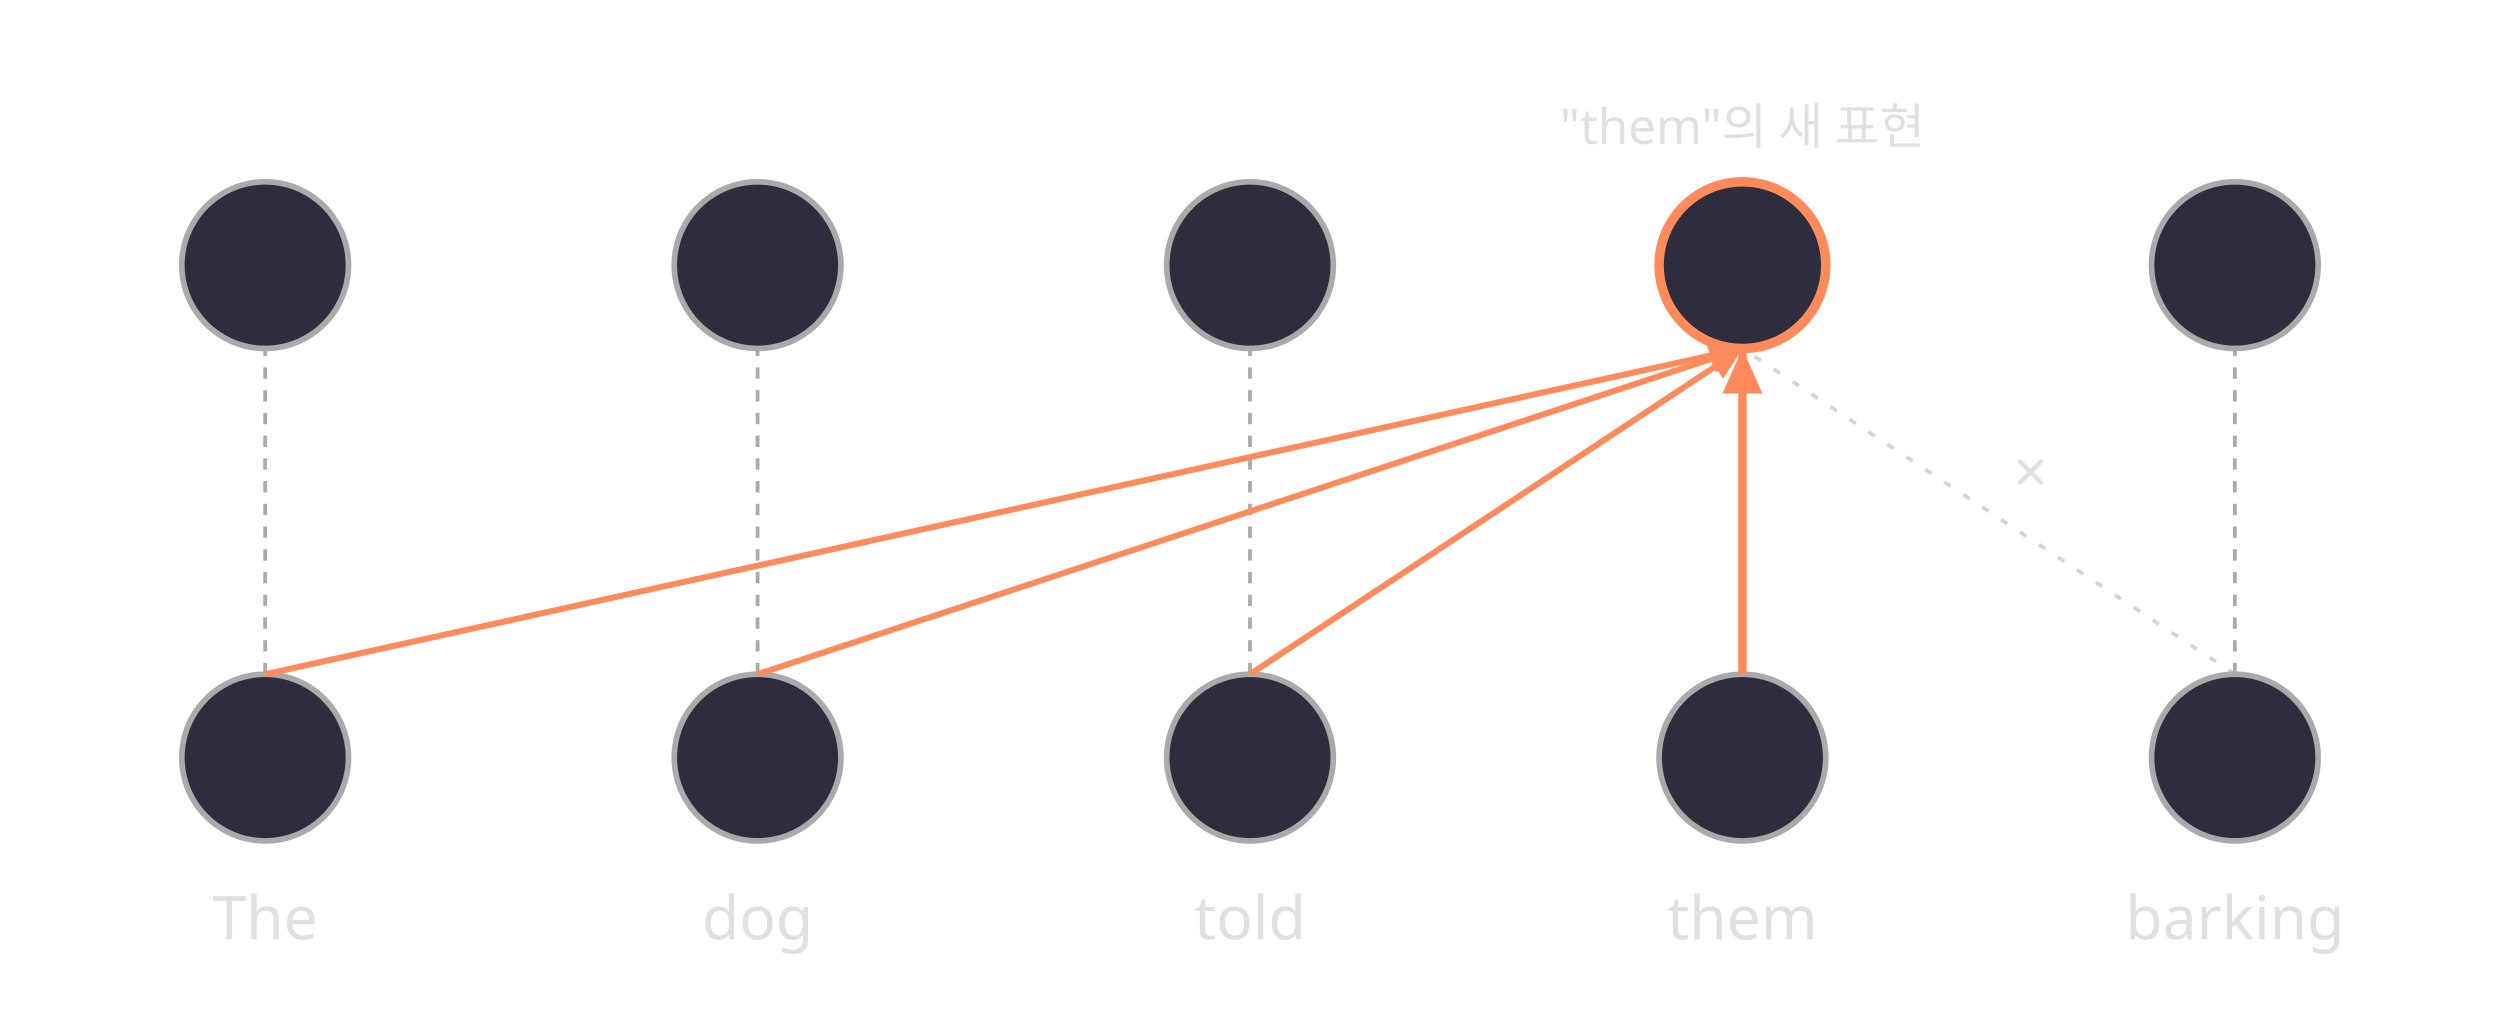
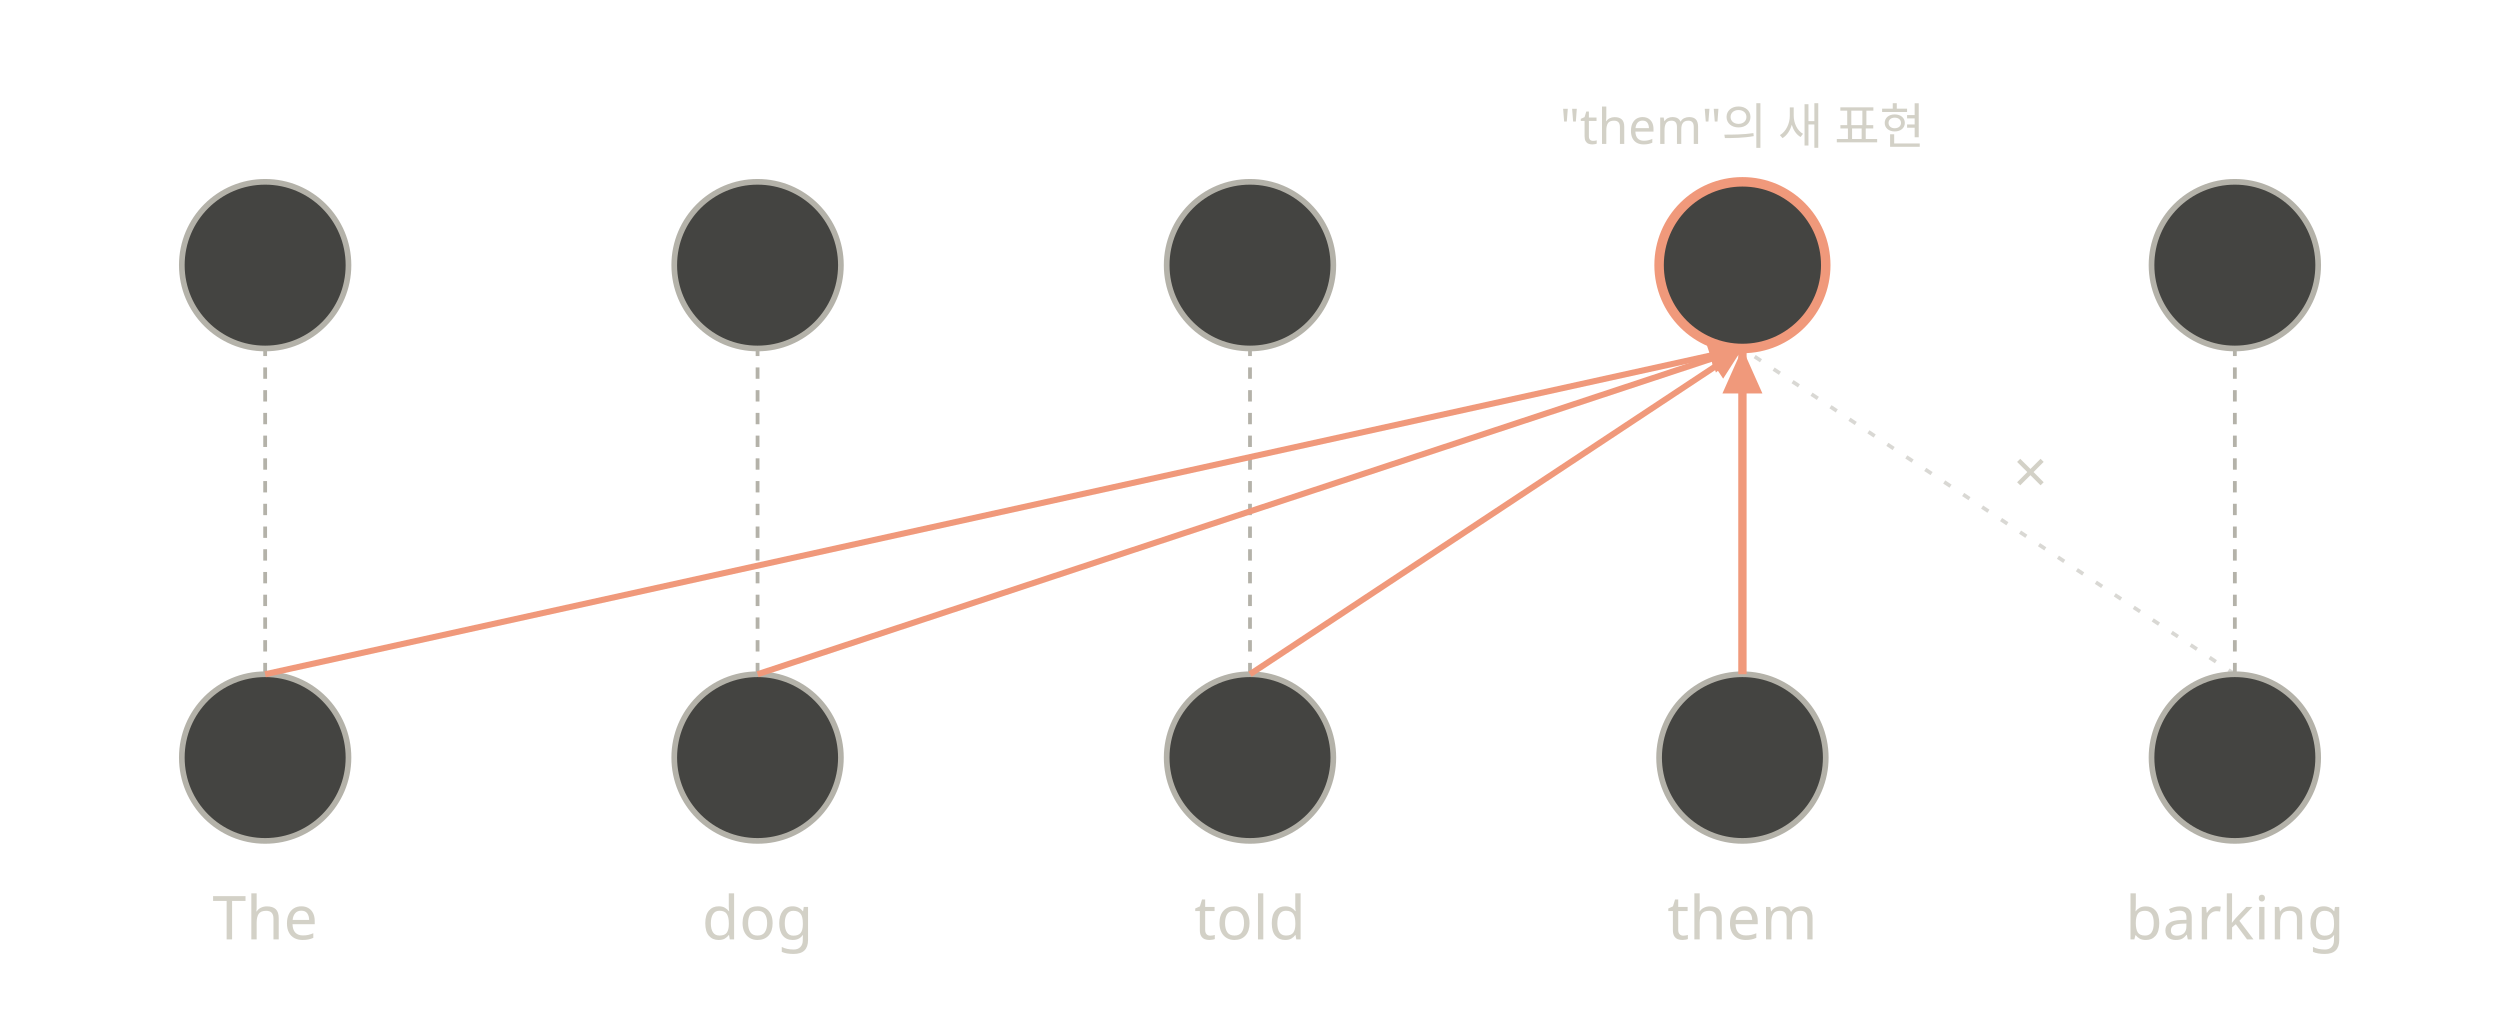
<svg xmlns="http://www.w3.org/2000/svg" viewBox="0 0 660 270" role="img" aria-label="causal attention">
  <defs>
    <marker id="m" viewBox="0 0 10 10" refX="9" refY="5" markerWidth="6" markerHeight="6" orient="auto-start-reverse">
-       <path d="M0,1 L9,5 L0,9 Z" fill="#ff8a5c" />
+       <path d="M0,1 L9,5 L0,9 Z" fill="#F0997B" />
    </marker>
  </defs>
-   <style>text{font-family: 'Pretendard', 'Apple SD Gothic Neo', 'Noto Sans KR', 'Segoe UI', system-ui, -apple-system, sans-serif;fill:#e0e0e0}</style>
-   <circle cx="70" cy="200" r="22" fill="#2d2d3d" stroke="#aaa" stroke-width="1.5" />
-   <circle cx="70" cy="70" r="22" fill="#2d2d3d" stroke="#aaa" stroke-width="1.5" />
+   <style>text{font-family: 'Pretendard', 'Apple SD Gothic Neo', 'Noto Sans KR', 'Segoe UI', system-ui, -apple-system, sans-serif;fill:#D3D1C7}</style>
+   <circle cx="70" cy="200" r="22" fill="#444441" stroke="#B4B2A9" stroke-width="1.5" />
+   <circle cx="70" cy="70" r="22" fill="#444441" stroke="#B4B2A9" stroke-width="1.5" />
  <text x="70" y="248" text-anchor="middle" font-size="16">The</text>
-   <line x1="70" y1="178" x2="70" y2="92" stroke="#aaa" stroke-width="1" stroke-dasharray="3 3" />
-   <circle cx="200" cy="200" r="22" fill="#2d2d3d" stroke="#aaa" stroke-width="1.5" />
-   <circle cx="200" cy="70" r="22" fill="#2d2d3d" stroke="#aaa" stroke-width="1.5" />
+   <line x1="70" y1="178" x2="70" y2="92" stroke="#B4B2A9" stroke-width="1" stroke-dasharray="3 3" />
+   <circle cx="200" cy="200" r="22" fill="#444441" stroke="#B4B2A9" stroke-width="1.5" />
+   <circle cx="200" cy="70" r="22" fill="#444441" stroke="#B4B2A9" stroke-width="1.5" />
  <text x="200" y="248" text-anchor="middle" font-size="16">dog</text>
-   <line x1="200" y1="178" x2="200" y2="92" stroke="#aaa" stroke-width="1" stroke-dasharray="3 3" />
-   <circle cx="330" cy="200" r="22" fill="#2d2d3d" stroke="#aaa" stroke-width="1.5" />
-   <circle cx="330" cy="70" r="22" fill="#2d2d3d" stroke="#aaa" stroke-width="1.5" />
+   <line x1="200" y1="178" x2="200" y2="92" stroke="#B4B2A9" stroke-width="1" stroke-dasharray="3 3" />
+   <circle cx="330" cy="200" r="22" fill="#444441" stroke="#B4B2A9" stroke-width="1.5" />
+   <circle cx="330" cy="70" r="22" fill="#444441" stroke="#B4B2A9" stroke-width="1.5" />
  <text x="330" y="248" text-anchor="middle" font-size="16">told</text>
-   <line x1="330" y1="178" x2="330" y2="92" stroke="#aaa" stroke-width="1" stroke-dasharray="3 3" />
-   <circle cx="460" cy="200" r="22" fill="#2d2d3d" stroke="#aaa" stroke-width="1.5" />
-   <circle cx="460" cy="70" r="22" fill="#2d2d3d" stroke="#ff8a5c" stroke-width="2.5" />
+   <line x1="330" y1="178" x2="330" y2="92" stroke="#B4B2A9" stroke-width="1" stroke-dasharray="3 3" />
+   <circle cx="460" cy="200" r="22" fill="#444441" stroke="#B4B2A9" stroke-width="1.5" />
+   <circle cx="460" cy="70" r="22" fill="#444441" stroke="#F0997B" stroke-width="2.5" />
  <text x="460" y="248" text-anchor="middle" font-size="16">them</text>
-   <circle cx="590" cy="200" r="22" fill="#2d2d3d" stroke="#aaa" stroke-width="1.5" />
-   <circle cx="590" cy="70" r="22" fill="#2d2d3d" stroke="#aaa" stroke-width="1.5" />
+   <circle cx="590" cy="200" r="22" fill="#444441" stroke="#B4B2A9" stroke-width="1.5" />
+   <circle cx="590" cy="70" r="22" fill="#444441" stroke="#B4B2A9" stroke-width="1.5" />
  <text x="590" y="248" text-anchor="middle" font-size="16">barking</text>
-   <line x1="590" y1="178" x2="590" y2="92" stroke="#aaa" stroke-width="1" stroke-dasharray="3 3" />
-   <line x1="70" y1="178" x2="460" y2="92" stroke="#ff8a5c" stroke-width="1.6" marker-end="url(#m)" />
-   <line x1="200" y1="178" x2="460" y2="92" stroke="#ff8a5c" stroke-width="1.6" marker-end="url(#m)" />
-   <line x1="330" y1="178" x2="460" y2="92" stroke="#ff8a5c" stroke-width="1.6" marker-end="url(#m)" />
-   <line x1="460" y1="178" x2="460" y2="92" stroke="#ff8a5c" stroke-width="2.2" marker-end="url(#m)" />
-   <line x1="590" y1="178" x2="460" y2="92" stroke="#aaa" stroke-width="1" stroke-dasharray="2 4" opacity="0.5" />
-   <text x="531.0" y="129.0" font-size="12" fill="#aaa">✕</text>
-   <text x="460" y="38" text-anchor="middle" font-size="13" fill="#ff8a5c">"them"의 새 표현</text>
+   <line x1="590" y1="178" x2="590" y2="92" stroke="#B4B2A9" stroke-width="1" stroke-dasharray="3 3" />
+   <line x1="70" y1="178" x2="460" y2="92" stroke="#F0997B" stroke-width="1.6" marker-end="url(#m)" />
+   <line x1="200" y1="178" x2="460" y2="92" stroke="#F0997B" stroke-width="1.6" marker-end="url(#m)" />
+   <line x1="330" y1="178" x2="460" y2="92" stroke="#F0997B" stroke-width="1.6" marker-end="url(#m)" />
+   <line x1="460" y1="178" x2="460" y2="92" stroke="#F0997B" stroke-width="2.2" marker-end="url(#m)" />
+   <line x1="590" y1="178" x2="460" y2="92" stroke="#B4B2A9" stroke-width="1" stroke-dasharray="2 4" opacity="0.5" />
+   <text x="531.0" y="129.0" font-size="12" fill="#B4B2A9">✕</text>
+   <text x="460" y="38" text-anchor="middle" font-size="13" fill="#F0997B">"them"의 새 표현</text>
</svg>
